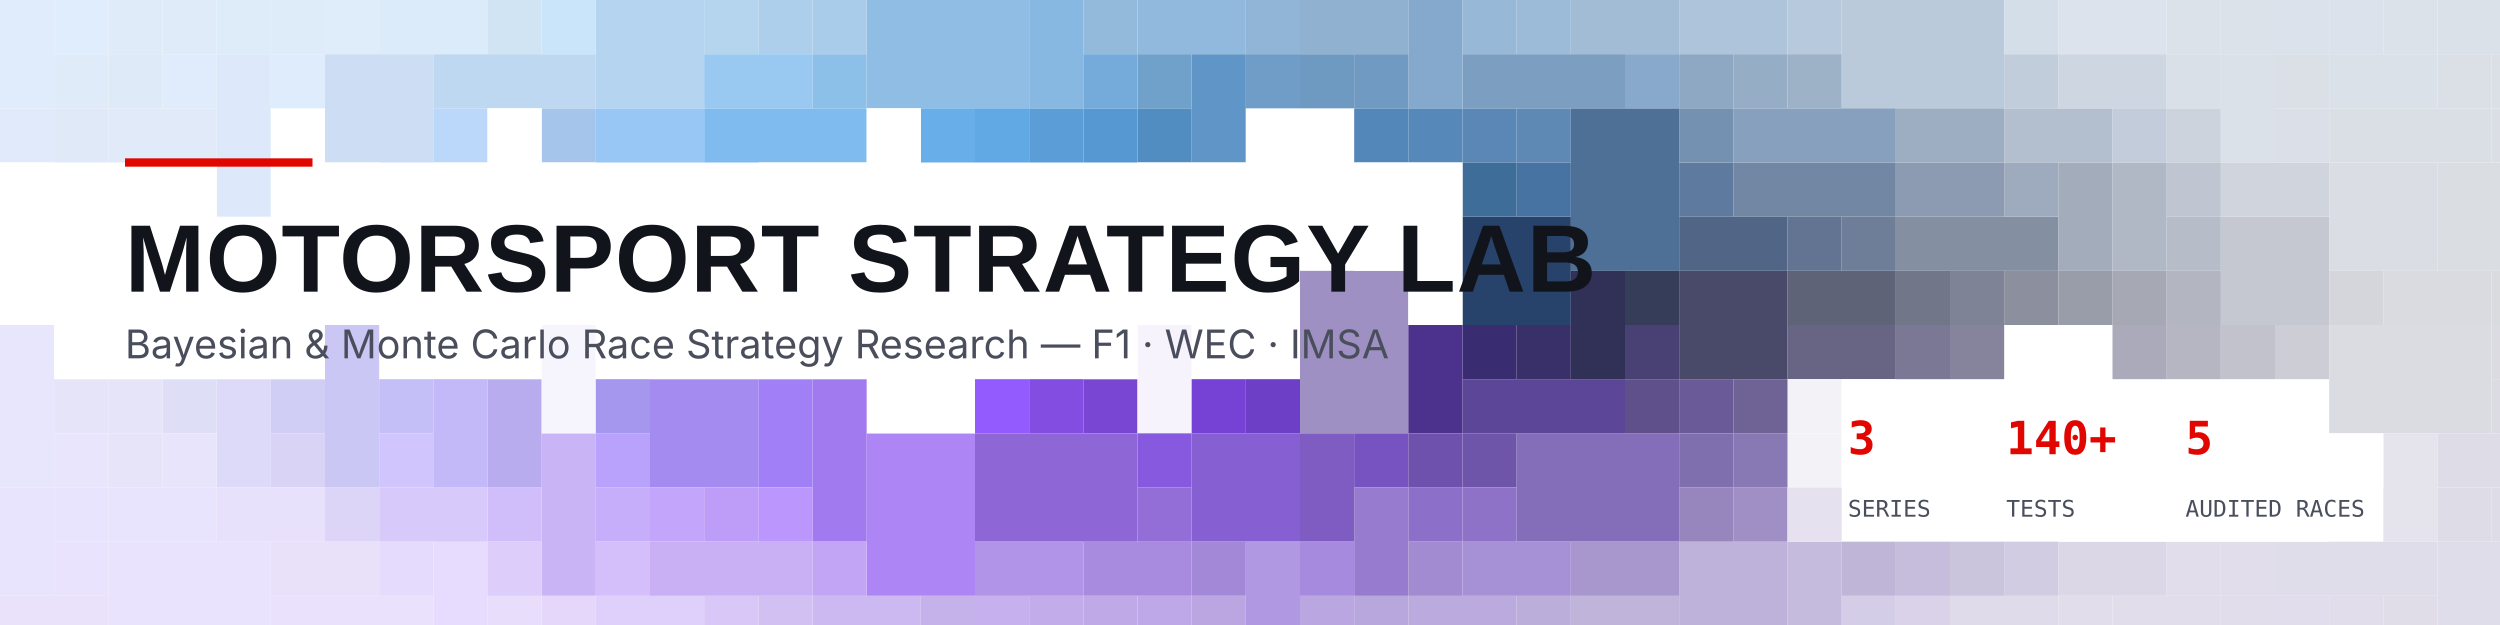
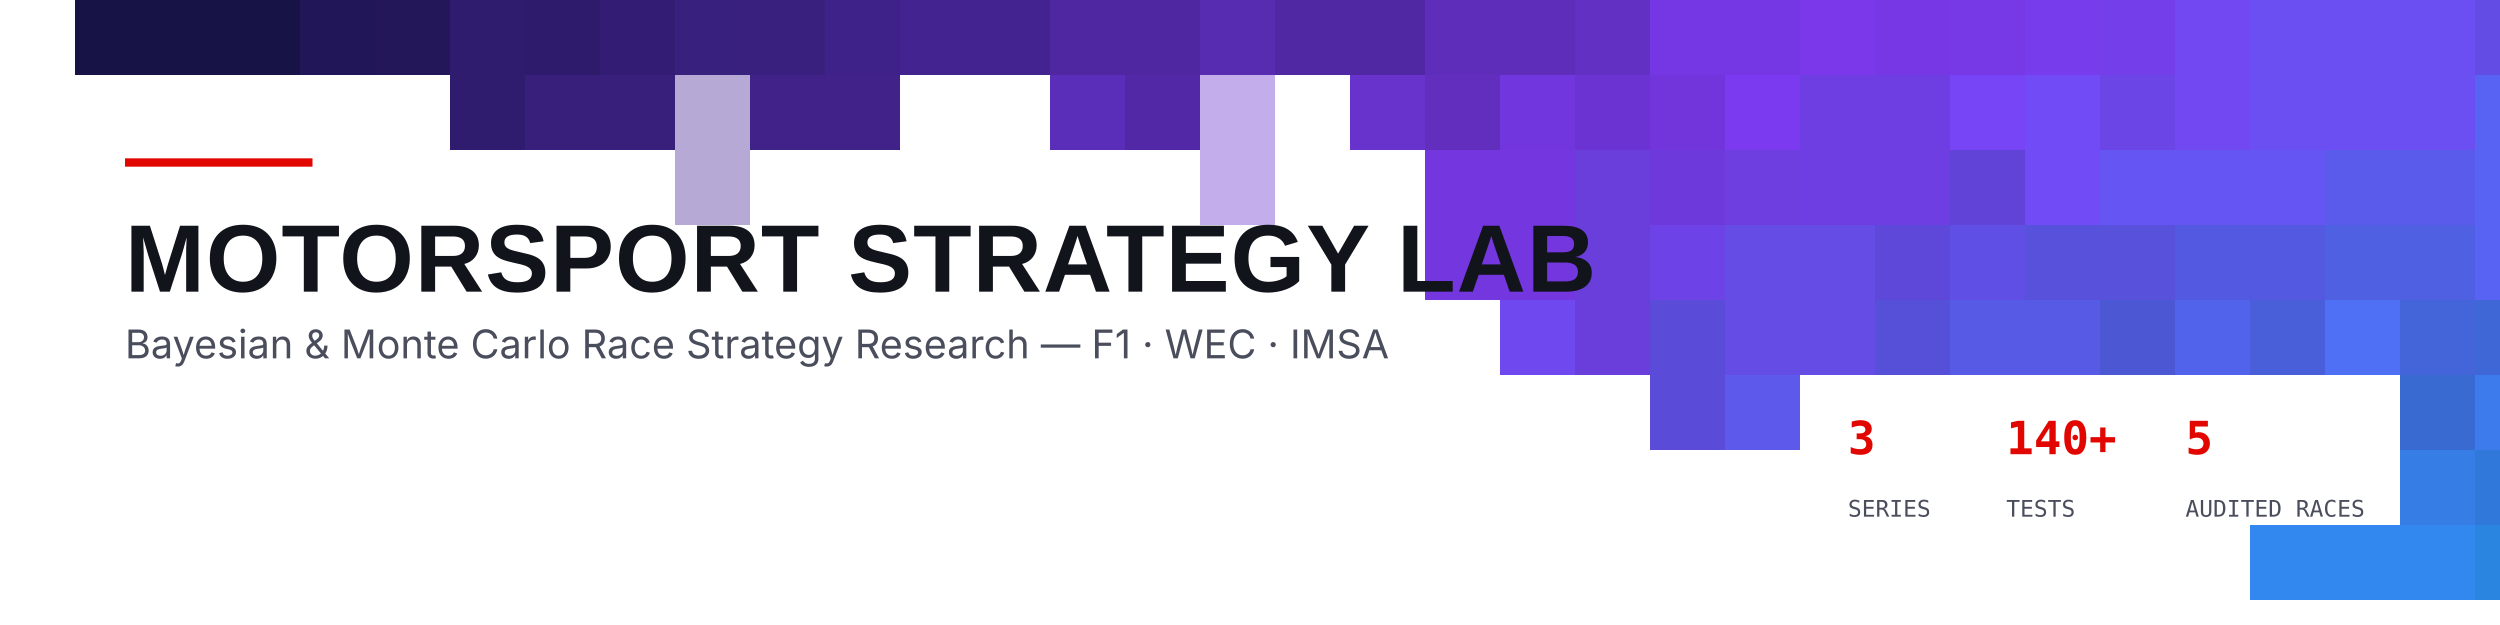
<svg xmlns="http://www.w3.org/2000/svg" width="1200" height="300" viewBox="0 0 1200 300" role="img" aria-label="Motorsport Strategy Lab -- Bayesian and Monte Carlo race strategy research across F1, WEC and IMSA">
  <rect width="1200" height="300" fill="#ffffff" />
  <g>
-     <rect x="1066" y="260" width="26" height="26" fill="#e1ddeb" />
-     <rect x="520" y="260" width="52" height="26" fill="#a88bdf" />
-     <rect x="104" y="182" width="26" height="52" fill="#ddd9f9" />
-     <rect x="520" y="182" width="26" height="26" fill="#7946d4" />
-     <rect x="1066" y="104" width="52" height="52" fill="#c6c8d1" />
-     <rect x="78" y="182" width="26" height="26" fill="#dfdef7" />
-     <rect x="1144" y="130" width="52" height="26" fill="#dadbe0" />
-     <rect x="286" y="78" width="78" height="52" fill="#ffffff" />
-     <rect x="910" y="130" width="26" height="26" fill="#717689" />
-     <rect x="806" y="260" width="52" height="52" fill="#beb1da" />
-     <rect x="832" y="78" width="78" height="26" fill="#7187a3" />
-     <rect x="572" y="26" width="26" height="52" fill="#6096c7" />
-     <rect x="572" y="208" width="52" height="52" fill="#8660d3" />
-     <rect x="182" y="130" width="52" height="52" fill="#ffffff" />
-     <rect x="52" y="0" width="26" height="26" fill="#dfebf9" />
-     <rect x="1040" y="52" width="26" height="26" fill="#ccd3dd" />
-     <rect x="754" y="286" width="52" height="26" fill="#c0b4db" />
-     <rect x="1066" y="182" width="52" height="52" fill="#ffffff" />
-     <rect x="1118" y="234" width="26" height="26" fill="#ffffff" />
-     <rect x="1092" y="260" width="78" height="26" fill="#e0ddea" />
-     <rect x="182" y="78" width="26" height="52" fill="#ffffff" />
-     <rect x="416" y="208" width="52" height="78" fill="#ae85f5" />
-     <rect x="26" y="104" width="52" height="52" fill="#ffffff" />
-     <rect x="156" y="26" width="52" height="52" fill="#cddef4" />
-     <rect x="910" y="104" width="78" height="26" fill="#858fa2" />
-     <rect x="1066" y="26" width="26" height="52" fill="#dbe1e9" />
-     <rect x="520" y="104" width="26" height="26" fill="#ffffff" />
-     <rect x="1066" y="78" width="52" height="26" fill="#d0d5dd" />
-     <rect x="208" y="52" width="26" height="26" fill="#bbd7f9" />
-     <rect x="988" y="78" width="26" height="52" fill="#a3acbb" />
-     <rect x="1170" y="260" width="52" height="52" fill="#e0ddea" />
-     <rect x="910" y="182" width="52" height="52" fill="#ffffff" />
-     <rect x="884" y="0" width="78" height="52" fill="#bacadb" />
-     <rect x="1092" y="156" width="26" height="26" fill="#cdcdd6" />
-     <rect x="676" y="286" width="52" height="26" fill="#bbaade" />
-     <rect x="338" y="52" width="78" height="26" fill="#7fbbef" />
-     <rect x="260" y="52" width="26" height="26" fill="#a5c5ea" />
-     <rect x="910" y="78" width="52" height="26" fill="#8c9bb1" />
-     <rect x="832" y="234" width="26" height="26" fill="#9f8fc5" />
-     <rect x="208" y="26" width="78" height="26" fill="#bfd8f1" />
-     <rect x="1144" y="286" width="26" height="26" fill="#e0dde9" />
-     <rect x="546" y="156" width="26" height="52" fill="#f7f3fd" />
-     <rect x="312" y="182" width="52" height="52" fill="#a38bef" />
-     <rect x="754" y="0" width="52" height="26" fill="#a2bcd6" />
-     <rect x="416" y="0" width="78" height="52" fill="#8fbde4" />
-     <rect x="624" y="286" width="26" height="26" fill="#baa6e0" />
-     <rect x="26" y="26" width="26" height="26" fill="#e0ebfa" />
-     <rect x="156" y="104" width="26" height="52" fill="#ffffff" />
-     <rect x="52" y="260" width="78" height="52" fill="#eae3fe" />
-     <rect x="1092" y="286" width="26" height="26" fill="#e1ddec" />
-     <rect x="286" y="52" width="52" height="26" fill="#98c6f5" />
-     <rect x="182" y="0" width="52" height="26" fill="#dbebf9" />
-     <rect x="208" y="260" width="26" height="52" fill="#e7dcfd" />
-     <rect x="832" y="52" width="78" height="26" fill="#86a0bd" />
-     <rect x="1170" y="208" width="52" height="26" fill="#dedce6" />
-     <rect x="208" y="104" width="52" height="26" fill="#ffffff" />
-     <rect x="702" y="208" width="26" height="26" fill="#6f55aa" />
-     <rect x="806" y="26" width="26" height="26" fill="#8ea8c3" />
-     <rect x="494" y="104" width="26" height="78" fill="#ffffff" />
-     <rect x="962" y="156" width="52" height="78" fill="#ffffff" />
-     <rect x="1118" y="156" width="78" height="52" fill="#dbdbe2" />
-     <rect x="104" y="156" width="26" height="26" fill="#ffffff" />
-     <rect x="1118" y="78" width="52" height="52" fill="#dadde3" />
-     <rect x="286" y="286" width="52" height="26" fill="#dfcffb" />
-     <rect x="936" y="130" width="26" height="26" fill="#7f8396" />
-     <rect x="130" y="208" width="26" height="26" fill="#d9d4f5" />
-     <rect x="468" y="208" width="78" height="52" fill="#8f66d5" />
-     <rect x="494" y="78" width="26" height="26" fill="#ffffff" />
-     <rect x="416" y="130" width="52" height="78" fill="#ffffff" />
-     <rect x="1040" y="260" width="26" height="26" fill="#e1ddeb" />
-     <rect x="286" y="234" width="26" height="26" fill="#c7aefb" />
-     <rect x="286" y="0" width="52" height="52" fill="#b4d4f0" />
-     <rect x="754" y="52" width="52" height="78" fill="#4f7096" />
-     <rect x="728" y="208" width="78" height="52" fill="#846eb9" />
-     <rect x="598" y="104" width="52" height="26" fill="#ffffff" />
-     <rect x="910" y="52" width="52" height="26" fill="#9eaec2" />
-     <rect x="988" y="260" width="52" height="26" fill="#dcd7e7" />
-     <rect x="624" y="130" width="52" height="78" fill="#9f90c3" />
-     <rect x="1040" y="78" width="26" height="26" fill="#c0c6d1" />
-     <rect x="78" y="130" width="26" height="26" fill="#ffffff" />
-     <rect x="806" y="182" width="26" height="26" fill="#6a5b98" />
-     <rect x="1040" y="234" width="78" height="26" fill="#ffffff" />
-     <rect x="702" y="104" width="52" height="52" fill="#27436c" />
-     <rect x="0" y="52" width="26" height="26" fill="#e1eafa" />
-     <rect x="364" y="78" width="26" height="26" fill="#ffffff" />
-     <rect x="546" y="0" width="52" height="26" fill="#91b9dd" />
-     <rect x="442" y="78" width="52" height="26" fill="#ffffff" />
-     <rect x="52" y="182" width="26" height="26" fill="#e5e4f9" />
-     <rect x="260" y="208" width="26" height="78" fill="#c9b5f5" />
-     <rect x="1118" y="286" width="26" height="26" fill="#e1ddeb" />
-     <rect x="598" y="52" width="52" height="52" fill="#ffffff" />
-     <rect x="234" y="234" width="26" height="26" fill="#cfbef9" />
-     <rect x="1040" y="182" width="26" height="52" fill="#ffffff" />
-     <rect x="390" y="182" width="26" height="78" fill="#a27aef" />
-     <rect x="962" y="52" width="52" height="26" fill="#b3bfcf" />
-     <rect x="1196" y="182" width="26" height="26" fill="#dcdbe4" />
-     <rect x="702" y="52" width="26" height="26" fill="#5a87b5" />
-     <rect x="1092" y="26" width="26" height="26" fill="#dbe0e7" />
-     <rect x="0" y="286" width="52" height="26" fill="#e9e2fa" />
-     <rect x="1118" y="130" width="26" height="26" fill="#d5d6db" />
-     <rect x="1040" y="156" width="26" height="26" fill="#b6b6c3" />
-     <rect x="182" y="234" width="52" height="26" fill="#d7cafa" />
-     <rect x="884" y="286" width="26" height="26" fill="#d4cde7" />
-     <rect x="364" y="182" width="26" height="52" fill="#a180f7" />
-     <rect x="78" y="104" width="78" height="26" fill="#ffffff" />
-     <rect x="676" y="52" width="26" height="26" fill="#5689b9" />
-     <rect x="104" y="26" width="26" height="78" fill="#dde9fb" />
-     <rect x="1144" y="208" width="26" height="52" fill="#e5e3ec" />
-     <rect x="962" y="78" width="26" height="26" fill="#9eabbe" />
-     <rect x="1040" y="26" width="26" height="26" fill="#dae0e8" />
-     <rect x="650" y="104" width="52" height="26" fill="#ffffff" />
-     <rect x="624" y="26" width="26" height="26" fill="#6e9ac2" />
-     <rect x="806" y="0" width="52" height="26" fill="#aec4db" />
-     <rect x="858" y="208" width="26" height="26" fill="#f3f2f7" />
-     <rect x="728" y="52" width="26" height="26" fill="#5f89b5" />
-     <rect x="338" y="234" width="26" height="26" fill="#bd9df7" />
-     <rect x="962" y="130" width="26" height="26" fill="#8b8f9e" />
-     <rect x="806" y="78" width="26" height="26" fill="#5e7b9f" />
-     <rect x="1014" y="130" width="26" height="26" fill="#a6a8b4" />
-     <rect x="936" y="286" width="52" height="26" fill="#e0dbeb" />
-     <rect x="312" y="234" width="26" height="26" fill="#c3a6fc" />
-     <rect x="650" y="286" width="26" height="26" fill="#b8a7dc" />
-     <rect x="1066" y="0" width="26" height="26" fill="#dbe2ea" />
-     <rect x="26" y="182" width="26" height="26" fill="#e5e4f9" />
-     <rect x="1014" y="234" width="26" height="26" fill="#ffffff" />
-     <rect x="26" y="234" width="26" height="26" fill="#e9e4fe" />
-     <rect x="182" y="208" width="26" height="26" fill="#d0c6fd" />
-     <rect x="624" y="0" width="52" height="26" fill="#90b1cf" />
-     <rect x="572" y="130" width="52" height="52" fill="#ffffff" />
-     <rect x="286" y="208" width="26" height="26" fill="#b8a2fb" />
-     <rect x="234" y="182" width="26" height="52" fill="#b8acef" />
-     <rect x="702" y="156" width="26" height="26" fill="#3a2c70" />
-     <rect x="26" y="260" width="26" height="26" fill="#eae3fd" />
-     <rect x="234" y="286" width="26" height="26" fill="#e8ddfa" />
-     <rect x="0" y="156" width="26" height="78" fill="#e7e6fd" />
-     <rect x="130" y="286" width="78" height="26" fill="#eae2fc" />
-     <rect x="1014" y="286" width="52" height="26" fill="#e1ddeb" />
-     <rect x="728" y="286" width="26" height="26" fill="#bcaedb" />
-     <rect x="156" y="78" width="26" height="26" fill="#ffffff" />
-     <rect x="1014" y="78" width="26" height="52" fill="#b0b8c6" />
-     <rect x="494" y="52" width="26" height="26" fill="#5b9ed7" />
-     <rect x="260" y="156" width="26" height="52" fill="#f6f5fd" />
-     <rect x="858" y="156" width="52" height="26" fill="#686584" />
-     <rect x="0" y="78" width="26" height="26" fill="#ffffff" />
-     <rect x="468" y="130" width="26" height="52" fill="#ffffff" />
-     <rect x="208" y="182" width="26" height="52" fill="#c3b8f8" />
-     <rect x="1196" y="130" width="26" height="26" fill="#dadbdf" />
-     <rect x="572" y="260" width="26" height="26" fill="#a388d8" />
-     <rect x="1040" y="130" width="26" height="26" fill="#b3b5c0" />
-     <rect x="130" y="0" width="26" height="26" fill="#deecf9" />
-     <rect x="676" y="234" width="26" height="26" fill="#8c6fc8" />
-     <rect x="234" y="130" width="52" height="26" fill="#ffffff" />
-     <rect x="780" y="26" width="26" height="26" fill="#88a9cb" />
-     <rect x="52" y="234" width="52" height="26" fill="#e9e4fd" />
-     <rect x="1014" y="182" width="26" height="26" fill="#ffffff" />
-     <rect x="442" y="286" width="26" height="26" fill="#c5b2ea" />
-     <rect x="1118" y="208" width="26" height="26" fill="#ffffff" />
-     <rect x="234" y="52" width="26" height="52" fill="#ffffff" />
-     <rect x="936" y="234" width="52" height="26" fill="#ffffff" />
-     <rect x="156" y="234" width="26" height="26" fill="#ddd5f7" />
-     <rect x="624" y="208" width="26" height="52" fill="#7e5cc2" />
-     <rect x="442" y="52" width="26" height="26" fill="#68aee8" />
-     <rect x="26" y="208" width="26" height="26" fill="#e8e5fd" />
-     <rect x="286" y="156" width="52" height="26" fill="#ffffff" />
-     <rect x="988" y="26" width="52" height="26" fill="#ced6e1" />
-     <rect x="156" y="156" width="26" height="78" fill="#cbc7f5" />
-     <rect x="962" y="260" width="26" height="26" fill="#d2cce2" />
-     <rect x="286" y="130" width="26" height="26" fill="#ffffff" />
-     <rect x="546" y="52" width="26" height="26" fill="#528dc2" />
-     <rect x="702" y="26" width="78" height="26" fill="#7c9fc1" />
-     <rect x="338" y="26" width="52" height="26" fill="#99c9f1" />
-     <rect x="650" y="208" width="26" height="26" fill="#7753c2" />
-     <rect x="442" y="104" width="26" height="26" fill="#ffffff" />
-     <rect x="390" y="156" width="26" height="26" fill="#ffffff" />
-     <rect x="78" y="26" width="26" height="26" fill="#e0ecfc" />
-     <rect x="754" y="260" width="52" height="26" fill="#a897cc" />
-     <rect x="338" y="0" width="26" height="26" fill="#b5d5ef" />
-     <rect x="104" y="0" width="26" height="26" fill="#deebf8" />
-     <rect x="130" y="130" width="26" height="26" fill="#ffffff" />
-     <rect x="390" y="26" width="26" height="26" fill="#8dc0e9" />
-     <rect x="858" y="260" width="26" height="52" fill="#c5bbdd" />
-     <rect x="0" y="104" width="26" height="26" fill="#ffffff" />
-     <rect x="130" y="182" width="26" height="26" fill="#d1cef5" />
-     <rect x="26" y="0" width="26" height="26" fill="#e0edfc" />
-     <rect x="650" y="234" width="26" height="52" fill="#967bcf" />
-     <rect x="832" y="26" width="26" height="26" fill="#95adc5" />
-     <rect x="1170" y="26" width="26" height="26" fill="#dbe0e7" />
-     <rect x="208" y="78" width="26" height="26" fill="#ffffff" />
-     <rect x="1196" y="234" width="26" height="26" fill="#dedce6" />
-     <rect x="312" y="260" width="78" height="26" fill="#c9b0f5" />
-     <rect x="702" y="260" width="52" height="26" fill="#a791d6" />
-     <rect x="1196" y="156" width="26" height="26" fill="#dbdbe1" />
-     <rect x="26" y="78" width="26" height="26" fill="#ffffff" />
-     <rect x="1014" y="52" width="26" height="26" fill="#c3ccda" />
-     <rect x="1040" y="0" width="26" height="26" fill="#dbe2ea" />
-     <rect x="858" y="130" width="52" height="26" fill="#5e6378" />
-     <rect x="1118" y="52" width="78" height="26" fill="#dadfe5" />
-     <rect x="1170" y="78" width="52" height="52" fill="#dadde2" />
-     <rect x="468" y="286" width="26" height="26" fill="#c6b0ee" />
-     <rect x="702" y="182" width="78" height="26" fill="#5c4698" />
-     <rect x="338" y="156" width="52" height="26" fill="#ffffff" />
-     <rect x="884" y="234" width="26" height="26" fill="#ffffff" />
-     <rect x="390" y="104" width="26" height="52" fill="#ffffff" />
-     <rect x="702" y="0" width="26" height="26" fill="#97b8d6" />
-     <rect x="468" y="52" width="26" height="26" fill="#61a9e5" />
-     <rect x="598" y="260" width="26" height="52" fill="#b198e2" />
-     <rect x="936" y="156" width="26" height="26" fill="#86849d" />
-     <rect x="156" y="0" width="26" height="26" fill="#dfedfa" />
-     <rect x="364" y="130" width="26" height="26" fill="#ffffff" />
-     <rect x="468" y="104" width="26" height="26" fill="#ffffff" />
-     <rect x="806" y="234" width="26" height="26" fill="#9786be" />
-     <rect x="676" y="156" width="26" height="52" fill="#4c328d" />
-     <rect x="260" y="104" width="26" height="26" fill="#ffffff" />
-     <rect x="910" y="286" width="26" height="26" fill="#d9d2e9" />
-     <rect x="910" y="156" width="26" height="26" fill="#7b7896" />
-     <rect x="988" y="234" width="26" height="26" fill="#ffffff" />
-     <rect x="728" y="0" width="26" height="26" fill="#9bbbd9" />
-     <rect x="806" y="130" width="52" height="52" fill="#494a6a" />
-     <rect x="858" y="104" width="26" height="26" fill="#627492" />
-     <rect x="0" y="234" width="26" height="52" fill="#e9e4fd" />
-     <rect x="104" y="234" width="52" height="26" fill="#e7e1fc" />
-     <rect x="676" y="208" width="26" height="26" fill="#6e51ad" />
-     <rect x="52" y="78" width="26" height="26" fill="#ffffff" />
-     <rect x="130" y="52" width="26" height="52" fill="#ffffff" />
-     <rect x="416" y="52" width="26" height="78" fill="#ffffff" />
-     <rect x="910" y="234" width="26" height="26" fill="#ffffff" />
-     <rect x="52" y="52" width="52" height="26" fill="#e0eaf9" />
-     <rect x="52" y="26" width="26" height="26" fill="#dfeaf8" />
-     <rect x="78" y="0" width="26" height="26" fill="#dfebf9" />
-     <rect x="130" y="260" width="52" height="26" fill="#e8e1f9" />
-     <rect x="988" y="130" width="26" height="26" fill="#999ca9" />
-     <rect x="1170" y="234" width="26" height="26" fill="#dedce7" />
-     <rect x="1196" y="52" width="26" height="26" fill="#dbdfe5" />
-     <rect x="806" y="104" width="52" height="26" fill="#516686" />
-     <rect x="650" y="52" width="26" height="26" fill="#5387b9" />
-     <rect x="260" y="0" width="26" height="26" fill="#cae5fa" />
-     <rect x="468" y="260" width="52" height="26" fill="#b193e8" />
-     <rect x="832" y="208" width="26" height="26" fill="#8879b4" />
-     <rect x="104" y="130" width="26" height="26" fill="#ffffff" />
-     <rect x="650" y="78" width="26" height="26" fill="#ffffff" />
-     <rect x="572" y="78" width="26" height="26" fill="#ffffff" />
-     <rect x="546" y="104" width="26" height="26" fill="#ffffff" />
-     <rect x="1196" y="26" width="26" height="26" fill="#dbdfe6" />
-     <rect x="728" y="78" width="26" height="26" fill="#4773a3" />
-     <rect x="546" y="234" width="26" height="26" fill="#926ed6" />
-     <rect x="182" y="182" width="26" height="26" fill="#c5bff8" />
-     <rect x="572" y="182" width="26" height="26" fill="#7642d5" />
-     <rect x="806" y="208" width="26" height="26" fill="#806fae" />
-     <rect x="754" y="130" width="26" height="52" fill="#313056" />
-     <rect x="1066" y="156" width="26" height="26" fill="#c2c2cd" />
-     <rect x="0" y="0" width="26" height="52" fill="#e0ecfc" />
-     <rect x="520" y="78" width="52" height="26" fill="#ffffff" />
-     <rect x="780" y="156" width="26" height="26" fill="#494073" />
-     <rect x="806" y="52" width="26" height="26" fill="#7491b1" />
-     <rect x="780" y="182" width="26" height="26" fill="#5f508b" />
-     <rect x="1066" y="286" width="26" height="26" fill="#e1ddeb" />
-     <rect x="520" y="130" width="52" height="26" fill="#ffffff" />
-     <rect x="260" y="78" width="26" height="26" fill="#ffffff" />
-     <rect x="884" y="260" width="26" height="26" fill="#bfb5d7" />
-     <rect x="884" y="104" width="26" height="26" fill="#6e7d98" />
-     <rect x="676" y="0" width="26" height="52" fill="#84a9cd" />
-     <rect x="260" y="286" width="26" height="26" fill="#e4d7fa" />
-     <rect x="650" y="26" width="26" height="26" fill="#709ac1" />
-     <rect x="780" y="130" width="26" height="26" fill="#353d59" />
-     <rect x="572" y="104" width="26" height="26" fill="#ffffff" />
-     <rect x="364" y="0" width="26" height="26" fill="#aecfeb" />
-     <rect x="130" y="156" width="26" height="26" fill="#ffffff" />
-     <rect x="1170" y="0" width="52" height="26" fill="#dbe1e8" />
-     <rect x="494" y="182" width="26" height="26" fill="#834de2" />
-     <rect x="312" y="130" width="26" height="26" fill="#ffffff" />
-     <rect x="234" y="0" width="26" height="26" fill="#d1e4f4" />
-     <rect x="1092" y="52" width="26" height="26" fill="#dbdfe7" />
-     <rect x="1092" y="0" width="26" height="26" fill="#dbe2eb" />
-     <rect x="546" y="208" width="26" height="26" fill="#8759df" />
-     <rect x="1014" y="208" width="26" height="26" fill="#ffffff" />
-     <rect x="26" y="52" width="26" height="26" fill="#e0e9f8" />
-     <rect x="52" y="208" width="26" height="26" fill="#e7e4fa" />
-     <rect x="598" y="182" width="26" height="26" fill="#6d3fc7" />
-     <rect x="286" y="260" width="26" height="26" fill="#d4bffb" />
-     <rect x="52" y="156" width="26" height="26" fill="#ffffff" />
-     <rect x="1144" y="0" width="26" height="26" fill="#dbe2ea" />
-     <rect x="884" y="208" width="26" height="26" fill="#ffffff" />
-     <rect x="234" y="156" width="26" height="26" fill="#ffffff" />
-     <rect x="936" y="260" width="26" height="26" fill="#cbc4dd" />
-     <rect x="910" y="260" width="26" height="26" fill="#c6bddd" />
-     <rect x="520" y="52" width="26" height="26" fill="#5699d2" />
-     <rect x="988" y="0" width="52" height="26" fill="#dce3ec" />
-     <rect x="858" y="0" width="26" height="26" fill="#b7c9dc" />
-     <rect x="702" y="234" width="26" height="26" fill="#8d72c7" />
-     <rect x="572" y="286" width="26" height="26" fill="#bba6e2" />
-     <rect x="364" y="104" width="26" height="26" fill="#ffffff" />
-     <rect x="494" y="0" width="26" height="52" fill="#87b8e2" />
-     <rect x="520" y="286" width="26" height="26" fill="#bfaae7" />
-     <rect x="1014" y="156" width="26" height="26" fill="#aaaabb" />
-     <rect x="546" y="26" width="26" height="26" fill="#70a1cb" />
-     <rect x="182" y="260" width="26" height="26" fill="#e5dbfc" />
-     <rect x="520" y="0" width="26" height="26" fill="#93b9db" />
-     <rect x="1118" y="26" width="52" height="26" fill="#dbe1e8" />
-     <rect x="390" y="78" width="26" height="26" fill="#ffffff" />
-     <rect x="390" y="286" width="52" height="26" fill="#cdb9f1" />
-     <rect x="78" y="78" width="26" height="26" fill="#ffffff" />
-     <rect x="494" y="286" width="26" height="26" fill="#c2acea" />
-     <rect x="676" y="130" width="26" height="26" fill="#ffffff" />
-     <rect x="78" y="208" width="26" height="26" fill="#e7e4fc" />
-     <rect x="962" y="26" width="26" height="26" fill="#c1cddb" />
-     <rect x="468" y="182" width="26" height="26" fill="#935afe" />
-     <rect x="598" y="0" width="26" height="26" fill="#90b5d6" />
-     <rect x="364" y="286" width="26" height="26" fill="#d3c0f2" />
-     <rect x="858" y="182" width="26" height="26" fill="#f3f2f6" />
-     <rect x="1040" y="104" width="26" height="26" fill="#b7bdc8" />
-     <rect x="676" y="260" width="26" height="26" fill="#a28bd0" />
-     <rect x="390" y="260" width="26" height="26" fill="#c3a5f6" />
-     <rect x="0" y="130" width="26" height="26" fill="#ffffff" />
-     <rect x="520" y="26" width="26" height="26" fill="#74abdb" />
-     <rect x="702" y="78" width="26" height="26" fill="#3f6d9a" />
-     <rect x="130" y="26" width="26" height="26" fill="#dfecfb" />
-     <rect x="624" y="260" width="26" height="26" fill="#a68add" />
-     <rect x="234" y="260" width="26" height="26" fill="#dccdfb" />
-     <rect x="676" y="78" width="26" height="26" fill="#ffffff" />
-     <rect x="546" y="286" width="26" height="26" fill="#bea8e8" />
-     <rect x="26" y="156" width="26" height="26" fill="#ffffff" />
-     <rect x="962" y="0" width="26" height="26" fill="#d4dee8" />
-     <rect x="728" y="156" width="26" height="26" fill="#3a3069" />
-     <rect x="286" y="182" width="26" height="26" fill="#a597ee" />
-     <rect x="858" y="26" width="26" height="26" fill="#9db1c7" />
-     <rect x="884" y="182" width="26" height="26" fill="#ffffff" />
-     <rect x="338" y="286" width="26" height="26" fill="#d9c7f8" />
-     <rect x="338" y="130" width="26" height="26" fill="#ffffff" />
-     <rect x="832" y="182" width="26" height="26" fill="#6f6395" />
-     <rect x="858" y="234" width="26" height="26" fill="#e5e1ef" />
-     <rect x="78" y="156" width="26" height="26" fill="#ffffff" />
-     <rect x="1118" y="0" width="26" height="26" fill="#dbe2eb" />
-     <rect x="390" y="0" width="26" height="26" fill="#a8ccea" />
-     <rect x="598" y="26" width="26" height="26" fill="#6f9dc8" />
-     <rect x="364" y="234" width="26" height="26" fill="#bb96fc" />
-     <rect x="988" y="286" width="26" height="26" fill="#e1ddeb" />
-     <rect x="520" y="156" width="26" height="26" fill="#ffffff" />
+     <rect x="504" y="252" width="36" height="36" fill="#ffffff" />
+     <rect x="0" y="216" width="72" height="36" fill="#ffffff" />
+     <rect x="648" y="72" width="36" height="36" fill="#ffffff" />
+     <rect x="1188" y="36" width="36" height="108" fill="#5863f4" />
+     <rect x="504" y="0" width="72" height="36" fill="#4e27a1" />
+     <rect x="576" y="288" width="36" height="36" fill="#ffffff" />
+     <rect x="360" y="36" width="72" height="36" fill="#412289" />
+     <rect x="288" y="216" width="72" height="36" fill="#ffffff" />
+     <rect x="288" y="108" width="72" height="108" fill="#ffffff" />
+     <rect x="216" y="72" width="108" height="36" fill="#ffffff" />
+     <rect x="252" y="216" width="36" height="36" fill="#ffffff" />
+     <rect x="576" y="216" width="36" height="72" fill="#ffffff" />
+     <rect x="720" y="180" width="72" height="72" fill="#ffffff" />
+     <rect x="288" y="0" width="36" height="36" fill="#331d74" />
+     <rect x="0" y="144" width="108" height="36" fill="#ffffff" />
+     <rect x="396" y="288" width="108" height="36" fill="#ffffff" />
+     <rect x="72" y="216" width="72" height="72" fill="#ffffff" />
+     <rect x="108" y="144" width="108" height="72" fill="#ffffff" />
+     <rect x="36" y="0" width="108" height="36" fill="#181347" />
+     <rect x="936" y="144" width="72" height="36" fill="#575ae5" />
+     <rect x="900" y="216" width="36" height="72" fill="#ffffff" />
+     <rect x="1044" y="288" width="36" height="36" fill="#ffffff" />
+     <rect x="864" y="36" width="72" height="72" fill="#6f3ee3" />
+     <rect x="540" y="36" width="36" height="36" fill="#5328a6" />
+     <rect x="108" y="72" width="72" height="36" fill="#ffffff" />
+     <rect x="792" y="252" width="108" height="72" fill="#ffffff" />
+     <rect x="36" y="180" width="36" height="36" fill="#ffffff" />
+     <rect x="756" y="252" width="36" height="72" fill="#ffffff" />
+     <rect x="792" y="36" width="36" height="36" fill="#7235dc" />
+     <rect x="1080" y="180" width="36" height="72" fill="#ffffff" />
+     <rect x="936" y="288" width="36" height="36" fill="#ffffff" />
+     <rect x="180" y="108" width="36" height="36" fill="#ffffff" />
+     <rect x="252" y="108" width="36" height="36" fill="#ffffff" />
+     <rect x="396" y="216" width="36" height="36" fill="#ffffff" />
+     <rect x="1008" y="180" width="72" height="36" fill="#ffffff" />
+     <rect x="504" y="72" width="72" height="72" fill="#ffffff" />
+     <rect x="612" y="180" width="36" height="36" fill="#ffffff" />
+     <rect x="1080" y="252" width="108" height="36" fill="#3388f0" />
+     <rect x="72" y="108" width="36" height="36" fill="#ffffff" />
+     <rect x="1116" y="180" width="36" height="72" fill="#ffffff" />
+     <rect x="1044" y="144" width="36" height="36" fill="#5163ea" />
+     <rect x="612" y="36" width="36" height="108" fill="#ffffff" />
+     <rect x="864" y="180" width="36" height="72" fill="#ffffff" />
+     <rect x="972" y="36" width="36" height="72" fill="#704bf6" />
+     <rect x="1044" y="216" width="36" height="36" fill="#ffffff" />
+     <rect x="612" y="252" width="72" height="36" fill="#ffffff" />
+     <rect x="72" y="72" width="36" height="36" fill="#ffffff" />
+     <rect x="792" y="144" width="36" height="72" fill="#5a4bd8" />
+     <rect x="180" y="36" width="36" height="36" fill="#ffffff" />
+     <rect x="936" y="36" width="36" height="36" fill="#7845f6" />
+     <rect x="324" y="36" width="36" height="72" fill="#b6a9d6" />
+     <rect x="1080" y="0" width="108" height="72" fill="#6b4ff3" />
+     <rect x="468" y="252" width="36" height="36" fill="#ffffff" />
+     <rect x="432" y="36" width="72" height="108" fill="#ffffff" />
+     <rect x="684" y="36" width="36" height="36" fill="#612ebe" />
+     <rect x="396" y="72" width="36" height="72" fill="#ffffff" />
+     <rect x="216" y="216" width="36" height="36" fill="#ffffff" />
+     <rect x="684" y="72" width="72" height="72" fill="#7436de" />
+     <rect x="936" y="216" width="108" height="36" fill="#ffffff" />
+     <rect x="216" y="0" width="36" height="72" fill="#2f1c6f" />
+     <rect x="828" y="108" width="72" height="72" fill="#644ce4" />
+     <rect x="1116" y="72" width="72" height="36" fill="#5a5bea" />
+     <rect x="972" y="0" width="36" height="36" fill="#773ceb" />
+     <rect x="648" y="144" width="72" height="72" fill="#ffffff" />
+     <rect x="900" y="0" width="36" height="36" fill="#7737e5" />
+     <rect x="468" y="216" width="72" height="36" fill="#ffffff" />
+     <rect x="648" y="288" width="36" height="36" fill="#ffffff" />
+     <rect x="864" y="0" width="36" height="36" fill="#7a38ea" />
+     <rect x="108" y="288" width="72" height="36" fill="#ffffff" />
+     <rect x="432" y="0" width="72" height="36" fill="#43238f" />
+     <rect x="576" y="36" width="36" height="72" fill="#c3aeeb" />
+     <rect x="1008" y="72" width="108" height="36" fill="#6555f3" />
+     <rect x="1188" y="288" width="36" height="36" fill="#ffffff" />
+     <rect x="1080" y="288" width="72" height="36" fill="#ffffff" />
+     <rect x="828" y="216" width="36" height="36" fill="#ffffff" />
+     <rect x="360" y="252" width="36" height="36" fill="#ffffff" />
+     <rect x="756" y="72" width="36" height="108" fill="#693eda" />
+     <rect x="396" y="144" width="36" height="36" fill="#ffffff" />
+     <rect x="1044" y="108" width="72" height="36" fill="#5459e1" />
+     <rect x="0" y="288" width="36" height="36" fill="#ffffff" />
+     <rect x="756" y="36" width="36" height="36" fill="#6c33d3" />
+     <rect x="360" y="288" width="36" height="36" fill="#ffffff" />
+     <rect x="576" y="180" width="36" height="36" fill="#ffffff" />
+     <rect x="792" y="72" width="36" height="36" fill="#6e39da" />
+     <rect x="144" y="216" width="36" height="72" fill="#ffffff" />
+     <rect x="648" y="108" width="36" height="36" fill="#ffffff" />
+     <rect x="180" y="0" width="36" height="36" fill="#241759" />
+     <rect x="612" y="144" width="36" height="36" fill="#ffffff" />
+     <rect x="1188" y="180" width="36" height="36" fill="#3d7bec" />
+     <rect x="1152" y="144" width="36" height="36" fill="#4365d9" />
+     <rect x="504" y="288" width="72" height="36" fill="#ffffff" />
+     <rect x="648" y="36" width="36" height="36" fill="#6832cd" />
+     <rect x="108" y="36" width="72" height="36" fill="#ffffff" />
+     <rect x="900" y="144" width="36" height="36" fill="#564fd7" />
+     <rect x="1044" y="252" width="36" height="36" fill="#ffffff" />
+     <rect x="36" y="108" width="36" height="36" fill="#ffffff" />
+     <rect x="1152" y="180" width="36" height="36" fill="#396ad2" />
+     <rect x="936" y="72" width="36" height="36" fill="#6243d8" />
+     <rect x="180" y="216" width="36" height="36" fill="#ffffff" />
+     <rect x="144" y="108" width="36" height="36" fill="#ffffff" />
+     <rect x="576" y="108" width="36" height="36" fill="#ffffff" />
+     <rect x="1008" y="288" width="36" height="36" fill="#ffffff" />
+     <rect x="360" y="144" width="36" height="36" fill="#ffffff" />
+     <rect x="0" y="0" width="36" height="108" fill="#ffffff" />
+     <rect x="720" y="252" width="36" height="36" fill="#ffffff" />
+     <rect x="1080" y="144" width="36" height="36" fill="#485fd9" />
+     <rect x="1008" y="36" width="36" height="36" fill="#6b45e6" />
+     <rect x="1152" y="216" width="36" height="36" fill="#377de6" />
+     <rect x="252" y="252" width="72" height="72" fill="#ffffff" />
+     <rect x="972" y="288" width="36" height="36" fill="#ffffff" />
+     <rect x="1188" y="252" width="36" height="36" fill="#2a85e0" />
+     <rect x="1116" y="108" width="72" height="36" fill="#4f60e2" />
+     <rect x="540" y="180" width="36" height="36" fill="#ffffff" />
+     <rect x="936" y="252" width="36" height="36" fill="#ffffff" />
+     <rect x="108" y="108" width="36" height="36" fill="#ffffff" />
+     <rect x="360" y="216" width="36" height="36" fill="#ffffff" />
+     <rect x="972" y="180" width="36" height="36" fill="#ffffff" />
+     <rect x="612" y="288" width="36" height="36" fill="#ffffff" />
+     <rect x="504" y="180" width="36" height="36" fill="#ffffff" />
+     <rect x="252" y="144" width="36" height="72" fill="#ffffff" />
+     <rect x="936" y="180" width="36" height="36" fill="#ffffff" />
+     <rect x="180" y="72" width="36" height="36" fill="#ffffff" />
+     <rect x="828" y="180" width="36" height="36" fill="#5c59eb" />
+     <rect x="792" y="216" width="36" height="36" fill="#ffffff" />
+     <rect x="144" y="0" width="36" height="36" fill="#211758" />
+     <rect x="1116" y="144" width="36" height="36" fill="#4f6ff5" />
+     <rect x="1044" y="0" width="36" height="72" fill="#7148f2" />
+     <rect x="216" y="180" width="36" height="36" fill="#ffffff" />
+     <rect x="648" y="216" width="72" height="36" fill="#ffffff" />
+     <rect x="720" y="288" width="36" height="36" fill="#ffffff" />
+     <rect x="792" y="0" width="72" height="36" fill="#7437e3" />
+     <rect x="396" y="252" width="36" height="36" fill="#ffffff" />
+     <rect x="828" y="36" width="36" height="36" fill="#7c3af0" />
+     <rect x="684" y="252" width="36" height="36" fill="#ffffff" />
+     <rect x="900" y="180" width="36" height="36" fill="#ffffff" />
+     <rect x="216" y="252" width="36" height="36" fill="#ffffff" />
+     <rect x="360" y="108" width="36" height="36" fill="#ffffff" />
+     <rect x="684" y="0" width="72" height="36" fill="#5e2dba" />
+     <rect x="468" y="144" width="72" height="36" fill="#ffffff" />
+     <rect x="828" y="72" width="36" height="36" fill="#6e3ee0" />
+     <rect x="684" y="288" width="36" height="36" fill="#ffffff" />
+     <rect x="576" y="144" width="36" height="36" fill="#ffffff" />
+     <rect x="324" y="0" width="36" height="36" fill="#38207e" />
+     <rect x="432" y="252" width="36" height="36" fill="#ffffff" />
+     <rect x="504" y="36" width="36" height="36" fill="#5b2eb9" />
+     <rect x="612" y="0" width="72" height="36" fill="#5128a3" />
+     <rect x="360" y="0" width="36" height="36" fill="#391f7e" />
+     <rect x="612" y="216" width="36" height="36" fill="#ffffff" />
+     <rect x="972" y="108" width="72" height="36" fill="#5851db" />
+     <rect x="360" y="72" width="36" height="36" fill="#ffffff" />
+     <rect x="72" y="288" width="36" height="36" fill="#ffffff" />
+     <rect x="216" y="288" width="36" height="36" fill="#ffffff" />
+     <rect x="432" y="216" width="36" height="36" fill="#ffffff" />
+     <rect x="720" y="144" width="36" height="36" fill="#6f48ef" />
+     <rect x="1188" y="144" width="36" height="36" fill="#3f67d6" />
+     <rect x="288" y="36" width="36" height="36" fill="#391f7c" />
+     <rect x="396" y="0" width="36" height="36" fill="#3f2289" />
+     <rect x="720" y="36" width="36" height="36" fill="#7236df" />
+     <rect x="36" y="288" width="36" height="36" fill="#ffffff" />
+     <rect x="324" y="288" width="36" height="36" fill="#ffffff" />
+     <rect x="1188" y="216" width="36" height="36" fill="#3078d9" />
+     <rect x="72" y="180" width="36" height="36" fill="#ffffff" />
+     <rect x="900" y="288" width="36" height="36" fill="#ffffff" />
+     <rect x="216" y="108" width="36" height="72" fill="#ffffff" />
+     <rect x="540" y="252" width="36" height="36" fill="#ffffff" />
+     <rect x="1188" y="0" width="36" height="36" fill="#624ce3" />
+     <rect x="576" y="0" width="36" height="36" fill="#572cb1" />
+     <rect x="936" y="0" width="36" height="36" fill="#7738e5" />
+     <rect x="324" y="252" width="36" height="36" fill="#ffffff" />
+     <rect x="180" y="252" width="36" height="72" fill="#ffffff" />
+     <rect x="72" y="36" width="36" height="36" fill="#ffffff" />
+     <rect x="0" y="252" width="72" height="36" fill="#ffffff" />
+     <rect x="900" y="108" width="36" height="36" fill="#5e48d9" />
+     <rect x="0" y="108" width="36" height="36" fill="#ffffff" />
+     <rect x="468" y="180" width="36" height="36" fill="#ffffff" />
+     <rect x="0" y="180" width="36" height="36" fill="#ffffff" />
+     <rect x="1008" y="144" width="36" height="36" fill="#4c57d4" />
+     <rect x="396" y="180" width="36" height="36" fill="#ffffff" />
+     <rect x="1008" y="252" width="36" height="36" fill="#ffffff" />
+     <rect x="36" y="72" width="36" height="36" fill="#ffffff" />
+     <rect x="972" y="252" width="36" height="36" fill="#ffffff" />
+     <rect x="792" y="108" width="36" height="36" fill="#6d43e7" />
+     <rect x="432" y="144" width="36" height="36" fill="#ffffff" />
+     <rect x="936" y="108" width="36" height="36" fill="#604fe4" />
+     <rect x="360" y="180" width="36" height="36" fill="#ffffff" />
+     <rect x="1152" y="288" width="36" height="36" fill="#ffffff" />
+     <rect x="540" y="216" width="36" height="36" fill="#ffffff" />
+     <rect x="756" y="0" width="36" height="36" fill="#6330c4" />
+     <rect x="252" y="0" width="36" height="36" fill="#2f1b6c" />
+     <rect x="36" y="36" width="36" height="36" fill="#ffffff" />
+     <rect x="1008" y="0" width="36" height="36" fill="#743feb" />
+     <rect x="252" y="36" width="36" height="36" fill="#381f7b" />
+     <rect x="432" y="180" width="36" height="36" fill="#ffffff" />
+     <rect x="540" y="144" width="36" height="36" fill="#ffffff" />
  </g>
  <rect x="60" y="76" width="90" height="4" fill="#E10600" />
  <text x="60" y="140" font-family="Space Grotesk, Arial, sans-serif" font-weight="700" font-size="46" fill="#12141C" letter-spacing="0.5">MOTORSPORT STRATEGY LAB</text>
  <text x="60" y="172" font-family="Inter, Arial, sans-serif" font-weight="400" font-size="19" fill="#4A4E5C">Bayesian &amp; Monte Carlo Race Strategy Research — F1 · WEC · IMSA</text>
  <g font-family="JetBrains Mono, Consolas, monospace">
    <g>
      <text x="887" y="218.0" font-size="22" font-weight="700" fill="#E10600">3</text>
      <text x="887" y="248.0" font-size="11" fill="#4A4E5C">SERIES</text>
    </g>
    <g>
      <text x="963" y="218.0" font-size="22" font-weight="700" fill="#E10600">140+</text>
      <text x="963" y="248.0" font-size="11" fill="#4A4E5C">TESTS</text>
    </g>
    <g>
      <text x="1049" y="218.0" font-size="22" font-weight="700" fill="#E10600">5</text>
      <text x="1049" y="248.0" font-size="11" fill="#4A4E5C">AUDITED RACES</text>
    </g>
  </g>
</svg>
